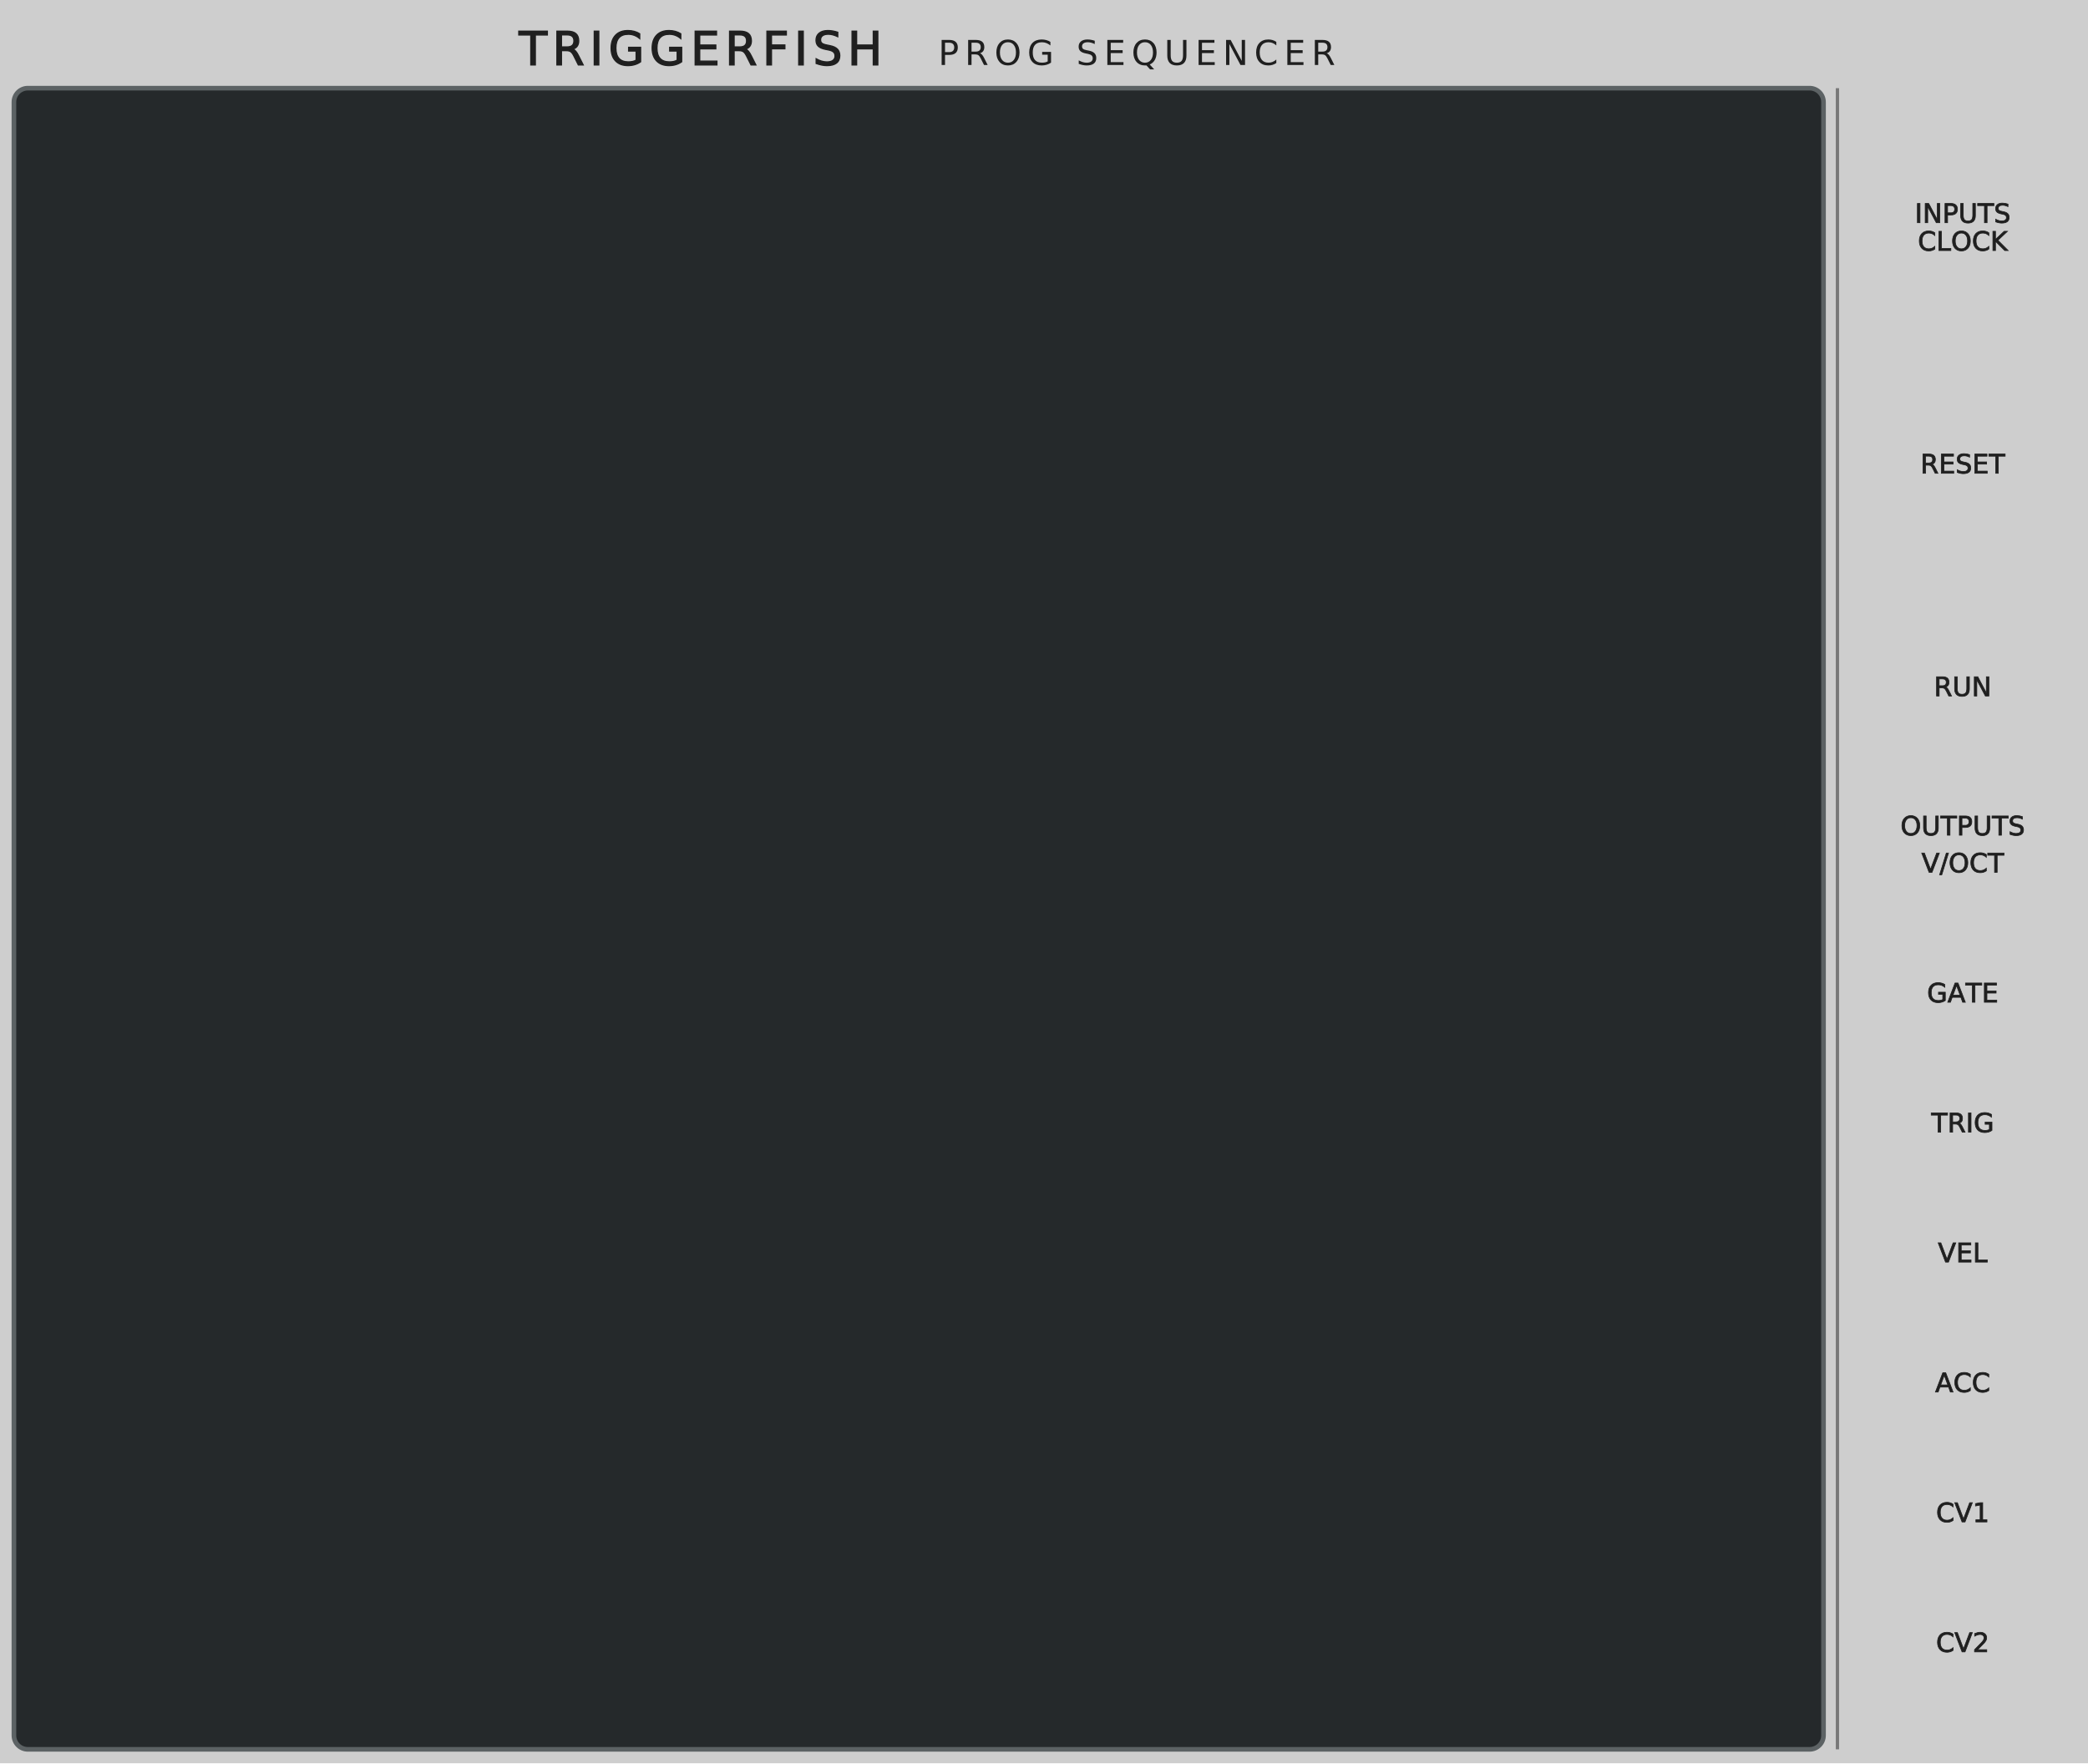
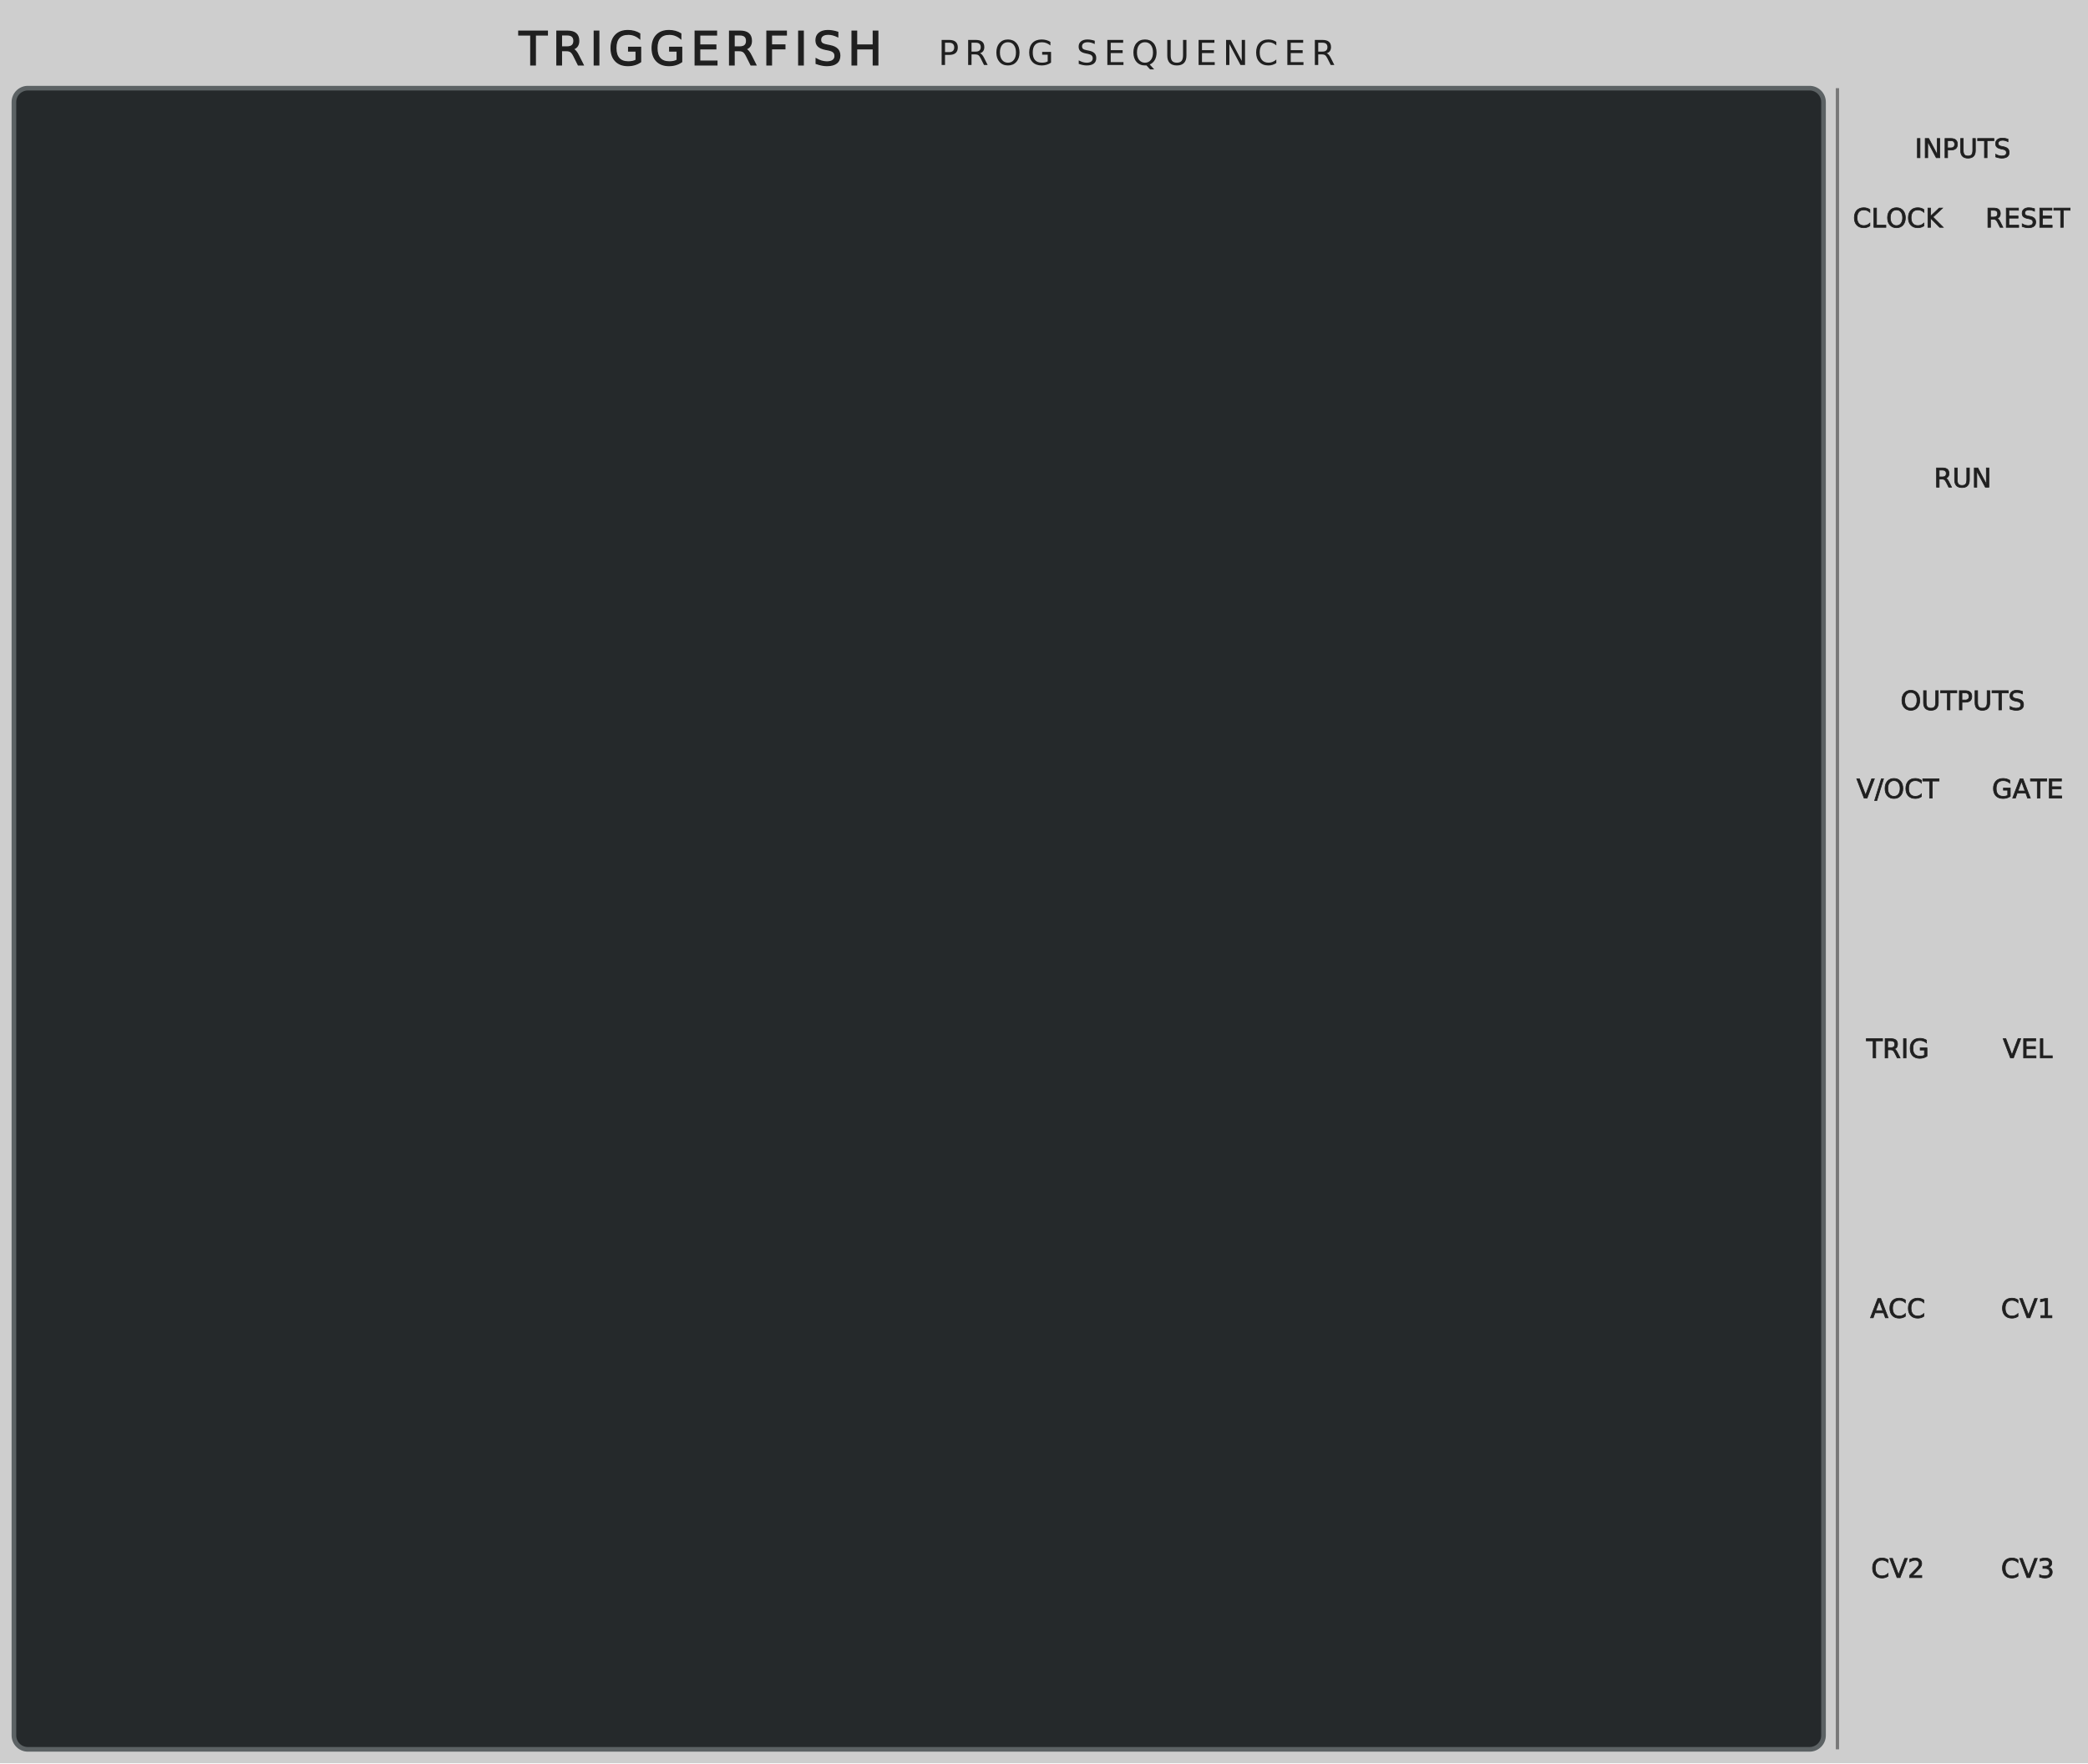
<svg xmlns="http://www.w3.org/2000/svg" width="450" height="380" viewBox="0 0 450 380">
  <rect width="450" height="380" fill="#cecece" />
  <rect x="3" y="19" width="390" height="358" rx="3" fill="#25292b" stroke="#5c6264" />
  <path d="M396 19v358" fill="none" stroke="#777" stroke-width="0.7" />
  <g font-family="DejaVu Sans, sans-serif" text-anchor="middle" fill="#1f1f1f">
    <path d="M111.801 6.71H117.968V7.54H115.38V14.0H114.389V7.54H111.801Z M123.477 10.582Q123.795 10.689 124.095 11.041Q124.395 11.393 124.698 12.008L125.699 14.0H124.64L123.707 12.13Q123.346 11.397 123.006 11.158Q122.667 10.919 122.081 10.919H121.007V14.0H120.02V6.71H122.247Q123.497 6.71 124.112 7.232Q124.727 7.755 124.727 8.81Q124.727 9.498 124.408 9.952Q124.088 10.406 123.477 10.582ZM121.007 7.521V10.108H122.247Q122.96 10.108 123.324 9.779Q123.687 9.449 123.687 8.81Q123.687 8.17 123.324 7.845Q122.96 7.521 122.247 7.521Z M128.069 6.71H129.055V14.0H128.069Z M137.089 12.96V11.002H135.477V10.191H138.065V13.321Q137.494 13.727 136.805 13.934Q136.117 14.142 135.336 14.142Q133.627 14.142 132.662 13.143Q131.698 12.145 131.698 10.362Q131.698 8.575 132.662 7.577Q133.627 6.578 135.336 6.578Q136.049 6.578 136.691 6.754Q137.333 6.93 137.875 7.271V8.321Q137.328 7.857 136.713 7.623Q136.097 7.389 135.419 7.389Q134.081 7.389 133.409 8.136Q132.738 8.883 132.738 10.362Q132.738 11.837 133.409 12.584Q134.081 13.331 135.419 13.331Q135.941 13.331 136.351 13.241Q136.761 13.15 137.089 12.96Z M145.938 12.96V11.002H144.326V10.191H146.914V13.321Q146.343 13.727 145.654 13.934Q144.966 14.142 144.185 14.142Q142.476 14.142 141.511 13.143Q140.547 12.145 140.547 10.362Q140.547 8.575 141.511 7.577Q142.476 6.578 144.185 6.578Q144.898 6.578 145.54 6.754Q146.182 6.93 146.724 7.271V8.321Q146.177 7.857 145.562 7.623Q144.946 7.389 144.268 7.389Q142.93 7.389 142.258 8.136Q141.587 8.883 141.587 10.362Q141.587 11.837 142.258 12.584Q142.93 13.331 144.268 13.331Q144.79 13.331 145.2 13.241Q145.61 13.15 145.938 12.96Z M149.816 6.71H154.425V7.54H150.802V9.698H154.274V10.528H150.802V13.17H154.513V14.0H149.816Z M160.691 10.582Q161.009 10.689 161.309 11.041Q161.609 11.393 161.912 12.008L162.913 14.0H161.853L160.921 12.13Q160.559 11.397 160.22 11.158Q159.881 10.919 159.295 10.919H158.221V14.0H157.234V6.71H159.461Q160.711 6.71 161.326 7.232Q161.941 7.755 161.941 8.81Q161.941 9.498 161.621 9.952Q161.302 10.406 160.691 10.582ZM158.221 7.521V10.108H159.461Q160.174 10.108 160.537 9.779Q160.901 9.449 160.901 8.81Q160.901 8.17 160.537 7.845Q160.174 7.521 159.461 7.521Z M165.283 6.71H169.472V7.54H166.269V9.688H169.159V10.519H166.269V14.0H165.283Z M172.134 6.71H173.121V14.0H172.134Z M180.554 6.949V7.911Q179.992 7.643 179.494 7.511Q178.996 7.379 178.532 7.379Q177.727 7.379 177.29 7.691Q176.853 8.004 176.853 8.58Q176.853 9.063 177.143 9.31Q177.434 9.557 178.244 9.708L178.84 9.83Q179.943 10.04 180.468 10.57Q180.993 11.1 180.993 11.988Q180.993 13.048 180.283 13.595Q179.572 14.142 178.2 14.142Q177.683 14.142 177.099 14.024Q176.516 13.907 175.891 13.678V12.662Q176.491 12.999 177.067 13.17Q177.644 13.341 178.2 13.341Q179.045 13.341 179.504 13.009Q179.963 12.677 179.963 12.062Q179.963 11.524 179.633 11.222Q179.304 10.919 178.552 10.768L177.951 10.65Q176.848 10.431 176.355 9.962Q175.861 9.493 175.861 8.658Q175.861 7.691 176.543 7.135Q177.224 6.578 178.42 6.578Q178.933 6.578 179.465 6.671Q179.997 6.764 180.554 6.949Z M183.631 6.71H184.618V9.698H188.202V6.71H189.188V14.0H188.202V10.528H184.618V14.0H183.631Z" fill="#1f1f1f" stroke="#1f1f1f" stroke-width="0.25" />
    <path d="M203.669 9.205V11.232H204.587Q205.096 11.232 205.374 10.968Q205.653 10.705 205.653 10.217Q205.653 9.733 205.374 9.469Q205.096 9.205 204.587 9.205ZM202.939 8.605H204.587Q205.494 8.605 205.958 9.015Q206.422 9.426 206.422 10.217Q206.422 11.015 205.958 11.424Q205.494 11.832 204.587 11.832H203.669V14.0H202.939Z M211.21 11.471Q211.445 11.55 211.667 11.81Q211.889 12.071 212.113 12.526L212.854 14.0H212.07L211.379 12.616Q211.112 12.074 210.861 11.897Q210.61 11.72 210.176 11.72H209.381V14.0H208.651V8.605H210.299Q211.224 8.605 211.679 8.992Q212.135 9.379 212.135 10.159Q212.135 10.669 211.898 11.005Q211.661 11.341 211.21 11.471ZM209.381 9.205V11.12H210.299Q210.827 11.12 211.096 10.876Q211.365 10.632 211.365 10.159Q211.365 9.686 211.096 9.445Q210.827 9.205 210.299 9.205Z M217.233 9.1Q216.438 9.1 215.97 9.693Q215.502 10.286 215.502 11.308Q215.502 12.327 215.97 12.92Q216.438 13.512 217.233 13.512Q218.028 13.512 218.492 12.92Q218.956 12.327 218.956 11.308Q218.956 10.286 218.492 9.693Q218.028 9.1 217.233 9.1ZM217.233 8.508Q218.367 8.508 219.047 9.268Q219.726 10.029 219.726 11.308Q219.726 12.584 219.047 13.344Q218.367 14.105 217.233 14.105Q216.095 14.105 215.414 13.346Q214.732 12.587 214.732 11.308Q214.732 10.029 215.414 9.268Q216.095 8.508 217.233 8.508Z M225.796 13.23V11.781H224.604V11.182H226.519V13.498Q226.096 13.798 225.587 13.951Q225.077 14.105 224.499 14.105Q223.234 14.105 222.521 13.366Q221.807 12.627 221.807 11.308Q221.807 9.986 222.521 9.247Q223.234 8.508 224.499 8.508Q225.026 8.508 225.502 8.638Q225.977 8.768 226.378 9.021V9.798Q225.973 9.454 225.518 9.281Q225.063 9.108 224.56 9.108Q223.57 9.108 223.073 9.66Q222.577 10.213 222.577 11.308Q222.577 12.399 223.073 12.952Q223.57 13.505 224.56 13.505Q224.947 13.505 225.25 13.438Q225.554 13.371 225.796 13.23Z M235.938 8.782V9.494Q235.523 9.296 235.154 9.198Q234.786 9.1 234.442 9.1Q233.846 9.1 233.523 9.332Q233.199 9.563 233.199 9.989Q233.199 10.347 233.414 10.529Q233.629 10.712 234.229 10.824L234.67 10.914Q235.487 11.07 235.875 11.462Q236.263 11.854 236.263 12.511Q236.263 13.295 235.738 13.7Q235.212 14.105 234.197 14.105Q233.814 14.105 233.382 14.018Q232.95 13.931 232.488 13.762V13.01Q232.932 13.259 233.358 13.386Q233.785 13.512 234.197 13.512Q234.822 13.512 235.161 13.267Q235.501 13.021 235.501 12.566Q235.501 12.168 235.257 11.944Q235.013 11.72 234.457 11.608L234.012 11.521Q233.196 11.359 232.831 11.012Q232.466 10.665 232.466 10.047Q232.466 9.332 232.97 8.92Q233.474 8.508 234.359 8.508Q234.739 8.508 235.132 8.576Q235.526 8.645 235.938 8.782Z M238.652 8.605H242.062V9.22H239.381V10.817H241.95V11.431H239.381V13.386H242.128V14.0H238.652Z M246.767 9.1Q245.972 9.1 245.504 9.693Q245.036 10.286 245.036 11.308Q245.036 12.327 245.504 12.92Q245.972 13.512 246.767 13.512Q247.562 13.512 248.026 12.92Q248.49 12.327 248.49 11.308Q248.49 10.286 248.026 9.693Q247.562 9.1 246.767 9.1ZM247.789 13.902 248.75 14.954H247.869L247.07 14.09Q246.951 14.098 246.888 14.101Q246.825 14.105 246.767 14.105Q245.629 14.105 244.948 13.344Q244.266 12.584 244.266 11.308Q244.266 10.029 244.948 9.268Q245.629 8.508 246.767 8.508Q247.901 8.508 248.581 9.268Q249.26 10.029 249.26 11.308Q249.26 12.248 248.882 12.916Q248.505 13.584 247.789 13.902Z M251.569 8.605H252.302V11.883Q252.302 12.75 252.617 13.131Q252.931 13.512 253.635 13.512Q254.336 13.512 254.651 13.131Q254.965 12.75 254.965 11.883V8.605H255.699V11.973Q255.699 13.028 255.177 13.566Q254.654 14.105 253.635 14.105Q252.613 14.105 252.091 13.566Q251.569 13.028 251.569 11.973Z M258.318 8.605H261.729V9.22H259.048V10.817H261.617V11.431H259.048V13.386H261.794V14.0H258.318Z M264.244 8.605H265.226L267.618 13.118V8.605H268.327V14.0H267.344L264.952 9.487V14.0H264.244Z M275.069 9.021V9.791Q274.7 9.447 274.283 9.277Q273.866 9.108 273.396 9.108Q272.471 9.108 271.979 9.673Q271.488 10.239 271.488 11.308Q271.488 12.374 271.979 12.94Q272.471 13.505 273.396 13.505Q273.866 13.505 274.283 13.335Q274.7 13.165 275.069 12.822V13.584Q274.686 13.845 274.258 13.975Q273.829 14.105 273.353 14.105Q272.128 14.105 271.423 13.355Q270.718 12.605 270.718 11.308Q270.718 10.007 271.423 9.258Q272.128 8.508 273.353 8.508Q273.837 8.508 274.265 8.636Q274.693 8.764 275.069 9.021Z M277.446 8.605H280.857V9.22H278.176V10.817H280.745V11.431H278.176V13.386H280.922V14.0H277.446Z M285.93 11.471Q286.165 11.55 286.387 11.81Q286.609 12.071 286.833 12.526L287.574 14.0H286.79L286.1 12.616Q285.832 12.074 285.581 11.897Q285.33 11.72 284.897 11.72H284.102V14.0H283.372V8.605H285.019Q285.944 8.605 286.4 8.992Q286.855 9.379 286.855 10.159Q286.855 10.669 286.618 11.005Q286.382 11.341 285.93 11.471ZM284.102 9.205V11.12H285.019Q285.547 11.12 285.816 10.876Q286.085 10.632 286.085 10.159Q286.085 9.686 285.816 9.445Q285.547 9.205 285.019 9.205Z" fill="#1f1f1f" />
    <g font-size="5.7" font-weight="bold">
-       <path d="M413.232 43.845H413.795V48.0H413.232Z M414.913 43.845H415.67L417.513 47.321V43.845H418.058V48.0H417.301L415.459 44.524V48.0H414.913Z M419.739 44.307V45.868H420.446Q420.839 45.868 421.053 45.665Q421.267 45.462 421.267 45.086Q421.267 44.713 421.053 44.51Q420.839 44.307 420.446 44.307ZM419.177 43.845H420.446Q421.145 43.845 421.503 44.161Q421.86 44.476 421.86 45.086Q421.86 45.701 421.503 46.016Q421.145 46.33 420.446 46.33H419.739V48.0H419.177Z M422.551 43.845H423.116V46.369Q423.116 47.037 423.358 47.331Q423.6 47.624 424.143 47.624Q424.682 47.624 424.925 47.331Q425.167 47.037 425.167 46.369V43.845H425.732V46.439Q425.732 47.251 425.33 47.666Q424.927 48.081 424.143 48.081Q423.355 48.081 422.953 47.666Q422.551 47.251 422.551 46.439Z M426.21 43.845H429.726V44.318H428.251V48.0H427.686V44.318H426.21Z M432.759 43.981V44.529Q432.439 44.376 432.155 44.301Q431.871 44.226 431.607 44.226Q431.148 44.226 430.899 44.404Q430.65 44.582 430.65 44.911Q430.65 45.186 430.815 45.327Q430.981 45.467 431.443 45.554L431.782 45.623Q432.411 45.743 432.711 46.045Q433.01 46.347 433.01 46.853Q433.01 47.457 432.605 47.769Q432.2 48.081 431.418 48.081Q431.123 48.081 430.79 48.014Q430.458 47.947 430.101 47.816V47.237Q430.444 47.429 430.772 47.527Q431.101 47.624 431.418 47.624Q431.899 47.624 432.161 47.435Q432.423 47.246 432.423 46.895Q432.423 46.589 432.235 46.416Q432.047 46.244 431.618 46.158L431.276 46.091Q430.647 45.965 430.366 45.698Q430.085 45.431 430.085 44.955Q430.085 44.404 430.473 44.087Q430.861 43.77 431.543 43.77Q431.835 43.77 432.139 43.822Q432.442 43.875 432.759 43.981Z" fill="#1f1f1f" stroke="#1f1f1f" stroke-width="0.143" />
-       <path d="M416.991 50.165V50.758Q416.707 50.493 416.386 50.362Q416.064 50.232 415.702 50.232Q414.99 50.232 414.611 50.667Q414.233 51.103 414.233 51.927Q414.233 52.748 414.611 53.183Q414.99 53.619 415.702 53.619Q416.064 53.619 416.386 53.488Q416.707 53.357 416.991 53.093V53.68Q416.696 53.88 416.366 53.981Q416.036 54.081 415.669 54.081Q414.726 54.081 414.183 53.503Q413.64 52.926 413.64 51.927Q413.64 50.925 414.183 50.347Q414.726 49.77 415.669 49.77Q416.042 49.77 416.372 49.868Q416.702 49.967 416.991 50.165Z M417.859 49.845H418.422V53.527H420.445V54.0H417.859Z M422.722 50.226Q422.109 50.226 421.749 50.682Q421.389 51.139 421.389 51.927Q421.389 52.711 421.749 53.168Q422.109 53.624 422.722 53.624Q423.334 53.624 423.692 53.168Q424.049 52.711 424.049 51.927Q424.049 51.139 423.692 50.682Q423.334 50.226 422.722 50.226ZM422.722 49.77Q423.596 49.77 424.119 50.355Q424.642 50.941 424.642 51.927Q424.642 52.909 424.119 53.495Q423.596 54.081 422.722 54.081Q421.845 54.081 421.32 53.496Q420.796 52.912 420.796 51.927Q420.796 50.941 421.32 50.355Q421.845 49.77 422.722 49.77Z M428.633 50.165V50.758Q428.349 50.493 428.028 50.362Q427.706 50.232 427.345 50.232Q426.632 50.232 426.254 50.667Q425.875 51.103 425.875 51.927Q425.875 52.748 426.254 53.183Q426.632 53.619 427.345 53.619Q427.706 53.619 428.028 53.488Q428.349 53.357 428.633 53.093V53.68Q428.338 53.88 428.008 53.981Q427.679 54.081 427.311 54.081Q426.368 54.081 425.825 53.503Q425.282 52.926 425.282 51.927Q425.282 50.925 425.825 50.347Q426.368 49.77 427.311 49.77Q427.684 49.77 428.014 49.868Q428.344 49.967 428.633 50.165Z M429.502 49.845H430.064V51.601L431.929 49.845H432.652L430.59 51.782L432.8 54.0H432.059L430.064 51.999V54.0H429.502Z" fill="#1f1f1f" stroke="#1f1f1f" stroke-width="0.143" />
-       <path d="M416.398 100.052Q416.579 100.113 416.75 100.313Q416.921 100.514 417.094 100.864L417.665 102.0H417.061L416.529 100.934Q416.323 100.517 416.13 100.38Q415.936 100.244 415.602 100.244H414.99V102.0H414.428V97.845H415.697Q416.409 97.845 416.76 98.142Q417.111 98.44 417.111 99.041Q417.111 99.434 416.928 99.693Q416.746 99.952 416.398 100.052ZM414.99 98.307V99.782H415.697Q416.103 99.782 416.311 99.594Q416.518 99.406 416.518 99.041Q416.518 98.677 416.311 98.492Q416.103 98.307 415.697 98.307Z M418.388 97.845H421.016V98.318H418.95V99.548H420.929V100.021H418.95V101.527H421.066V102.0H418.388Z M424.481 97.981V98.529Q424.161 98.376 423.877 98.301Q423.593 98.226 423.328 98.226Q422.869 98.226 422.62 98.404Q422.371 98.582 422.371 98.911Q422.371 99.186 422.537 99.327Q422.702 99.467 423.164 99.554L423.504 99.623Q424.133 99.743 424.432 100.045Q424.731 100.347 424.731 100.853Q424.731 101.457 424.326 101.769Q423.921 102.081 423.139 102.081Q422.844 102.081 422.512 102.014Q422.179 101.947 421.823 101.816V101.237Q422.165 101.429 422.493 101.527Q422.822 101.624 423.139 101.624Q423.621 101.624 423.882 101.435Q424.144 101.246 424.144 100.895Q424.144 100.589 423.956 100.416Q423.768 100.244 423.34 100.158L422.997 100.091Q422.368 99.965 422.087 99.698Q421.806 99.431 421.806 98.955Q421.806 98.404 422.194 98.087Q422.583 97.77 423.264 97.77Q423.557 97.77 423.86 97.822Q424.163 97.875 424.481 97.981Z M425.608 97.845H428.235V98.318H426.17V99.548H428.149V100.021H426.17V101.527H428.285V102.0H425.608Z M428.633 97.845H432.148V98.318H430.673V102.0H430.108V98.318H428.633Z" fill="#1f1f1f" stroke="#1f1f1f" stroke-width="0.143" />
-       <path d="M419.332 148.052Q419.513 148.113 419.684 148.313Q419.855 148.514 420.028 148.864L420.598 150.0H419.994L419.463 148.934Q419.257 148.517 419.063 148.38Q418.87 148.244 418.536 148.244H417.923V150.0H417.361V145.845H418.63Q419.343 145.845 419.694 146.142Q420.044 146.44 420.044 147.041Q420.044 147.434 419.862 147.693Q419.68 147.952 419.332 148.052ZM417.923 146.307V147.782H418.63Q419.037 147.782 419.244 147.594Q419.451 147.406 419.451 147.041Q419.451 146.677 419.244 146.492Q419.037 146.307 418.63 146.307Z M421.258 145.845H421.823V148.369Q421.823 149.037 422.065 149.331Q422.307 149.624 422.85 149.624Q423.39 149.624 423.632 149.331Q423.874 149.037 423.874 148.369V145.845H424.439V148.439Q424.439 149.251 424.037 149.666Q423.635 150.081 422.85 150.081Q422.062 150.081 421.66 149.666Q421.258 149.251 421.258 148.439Z M425.494 145.845H426.251L428.093 149.321V145.845H428.639V150.0H427.882L426.039 146.524V150.0H425.494Z" fill="#1f1f1f" stroke="#1f1f1f" stroke-width="0.143" />
-       <path d="M411.821 176.226Q411.209 176.226 410.849 176.682Q410.488 177.139 410.488 177.927Q410.488 178.711 410.849 179.168Q411.209 179.624 411.821 179.624Q412.434 179.624 412.791 179.168Q413.149 178.711 413.149 177.927Q413.149 177.139 412.791 176.682Q412.434 176.226 411.821 176.226ZM411.821 175.77Q412.695 175.77 413.218 176.355Q413.742 176.941 413.742 177.927Q413.742 178.909 413.218 179.495Q412.695 180.081 411.821 180.081Q410.945 180.081 410.42 179.496Q409.895 178.912 409.895 177.927Q409.895 176.941 410.42 176.355Q410.945 175.77 411.821 175.77Z M414.557 175.845H415.122V178.369Q415.122 179.037 415.364 179.331Q415.606 179.624 416.149 179.624Q416.689 179.624 416.931 179.331Q417.173 179.037 417.173 178.369V175.845H417.738V178.439Q417.738 179.251 417.336 179.666Q416.934 180.081 416.149 180.081Q415.361 180.081 414.959 179.666Q414.557 179.251 414.557 178.439Z M418.217 175.845H421.732V176.318H420.257V180.0H419.692V176.318H418.217Z M422.837 176.307V177.868H423.544Q423.937 177.868 424.151 177.665Q424.365 177.462 424.365 177.086Q424.365 176.713 424.151 176.51Q423.937 176.307 423.544 176.307ZM422.275 175.845H423.544Q424.243 175.845 424.6 176.161Q424.958 176.476 424.958 177.086Q424.958 177.701 424.6 178.016Q424.243 178.33 423.544 178.33H422.837V180.0H422.275Z M425.648 175.845H426.213V178.369Q426.213 179.037 426.455 179.331Q426.697 179.624 427.24 179.624Q427.78 179.624 428.022 179.331Q428.264 179.037 428.264 178.369V175.845H428.829V178.439Q428.829 179.251 428.427 179.666Q428.025 180.081 427.24 180.081Q426.453 180.081 426.05 179.666Q425.648 179.251 425.648 178.439Z M429.308 175.845H432.823V176.318H431.348V180.0H430.783V176.318H429.308Z M435.857 175.981V176.529Q435.537 176.376 435.253 176.301Q434.969 176.226 434.705 176.226Q434.246 176.226 433.996 176.404Q433.747 176.582 433.747 176.911Q433.747 177.186 433.913 177.327Q434.079 177.467 434.541 177.554L434.88 177.623Q435.509 177.743 435.808 178.045Q436.107 178.347 436.107 178.853Q436.107 179.457 435.703 179.769Q435.298 180.081 434.516 180.081Q434.22 180.081 433.888 180.014Q433.555 179.947 433.199 179.816V179.237Q433.541 179.429 433.87 179.527Q434.198 179.624 434.516 179.624Q434.997 179.624 435.259 179.435Q435.52 179.246 435.52 178.895Q435.52 178.589 435.332 178.416Q435.145 178.244 434.716 178.158L434.374 178.091Q433.745 177.965 433.463 177.698Q433.182 177.431 433.182 176.955Q433.182 176.404 433.571 176.087Q433.959 175.77 434.641 175.77Q434.933 175.77 435.236 175.822Q435.54 175.875 435.857 175.981Z" fill="#1f1f1f" stroke="#1f1f1f" stroke-width="0.143" />
-       <path d="M415.747 188.0 414.161 183.845H414.748L416.064 187.343L417.383 183.845H417.968L416.384 188.0Z M419.463 183.845H419.936L418.488 188.529H418.015Z M422.182 184.226Q421.569 184.226 421.209 184.682Q420.849 185.139 420.849 185.927Q420.849 186.711 421.209 187.168Q421.569 187.624 422.182 187.624Q422.794 187.624 423.152 187.168Q423.509 186.711 423.509 185.927Q423.509 185.139 423.152 184.682Q422.794 184.226 422.182 184.226ZM422.182 183.77Q423.056 183.77 423.579 184.355Q424.102 184.941 424.102 185.927Q424.102 186.909 423.579 187.495Q423.056 188.081 422.182 188.081Q421.305 188.081 420.78 187.496Q420.256 186.912 420.256 185.927Q420.256 184.941 420.78 184.355Q421.305 183.77 422.182 183.77Z M428.093 184.165V184.758Q427.809 184.493 427.488 184.362Q427.166 184.232 426.805 184.232Q426.092 184.232 425.714 184.667Q425.335 185.103 425.335 185.927Q425.335 186.748 425.714 187.183Q426.092 187.619 426.805 187.619Q427.166 187.619 427.488 187.488Q427.809 187.357 428.093 187.093V187.68Q427.798 187.88 427.468 187.981Q427.139 188.081 426.771 188.081Q425.828 188.081 425.285 187.503Q424.742 186.926 424.742 185.927Q424.742 184.925 425.285 184.347Q425.828 183.77 426.771 183.77Q427.144 183.77 427.474 183.868Q427.804 183.967 428.093 184.165Z M428.385 183.845H431.901V184.318H430.426V188.0H429.861V184.318H428.385Z" fill="#1f1f1f" stroke="#1f1f1f" stroke-width="0.143" />
-       <path d="M418.693 215.407V214.291H417.775V213.829H419.25V215.613Q418.924 215.844 418.532 215.962Q418.139 216.081 417.694 216.081Q416.72 216.081 416.17 215.512Q415.62 214.942 415.62 213.927Q415.62 212.908 416.17 212.339Q416.72 211.77 417.694 211.77Q418.1 211.77 418.466 211.87Q418.832 211.97 419.141 212.165V212.763Q418.829 212.499 418.479 212.365Q418.128 212.232 417.741 212.232Q416.979 212.232 416.596 212.657Q416.213 213.083 416.213 213.927Q416.213 214.767 416.596 215.193Q416.979 215.619 417.741 215.619Q418.039 215.619 418.273 215.567Q418.507 215.516 418.693 215.407Z M421.665 212.399 420.903 214.466H422.431ZM421.348 211.845H421.986L423.569 216.0H422.985L422.606 214.934H420.733L420.355 216.0H419.762Z M423.6 211.845H427.115V212.318H425.64V216.0H425.075V212.318H423.6Z M427.658 211.845H430.285V212.318H428.22V213.548H430.199V214.021H428.22V215.527H430.335V216.0H427.658Z" fill="#1f1f1f" stroke="#1f1f1f" stroke-width="0.143" />
-       <path d="M416.213 239.845H419.728V240.318H418.253V244.0H417.688V240.318H416.213Z M422.242 242.052Q422.422 242.113 422.594 242.313Q422.765 242.514 422.937 242.864L423.508 244.0H422.904L422.372 242.934Q422.166 242.517 421.973 242.38Q421.78 242.244 421.446 242.244H420.833V244.0H420.271V239.845H421.54Q422.253 239.845 422.603 240.142Q422.954 240.44 422.954 241.041Q422.954 241.434 422.772 241.693Q422.589 241.952 422.242 242.052ZM420.833 240.307V241.782H421.54Q421.947 241.782 422.154 241.594Q422.361 241.406 422.361 241.041Q422.361 240.677 422.154 240.492Q421.947 240.307 421.54 240.307Z M424.232 239.845H424.794V244.0H424.232Z M428.746 243.407V242.291H427.827V241.829H429.303V243.613Q428.977 243.844 428.584 243.962Q428.192 244.081 427.747 244.081Q426.773 244.081 426.223 243.512Q425.673 242.942 425.673 241.927Q425.673 240.908 426.223 240.339Q426.773 239.77 427.747 239.77Q428.153 239.77 428.519 239.87Q428.885 239.97 429.194 240.165V240.763Q428.882 240.499 428.532 240.365Q428.181 240.232 427.794 240.232Q427.031 240.232 426.649 240.657Q426.266 241.083 426.266 241.927Q426.266 242.767 426.649 243.193Q427.031 243.619 427.794 243.619Q428.092 243.619 428.326 243.567Q428.559 243.516 428.746 243.407Z" fill="#1f1f1f" stroke="#1f1f1f" stroke-width="0.143" />
-       <path d="M419.293 272.0 417.706 267.845H418.294L419.61 271.343L420.929 267.845H421.514L419.93 272.0Z M422.121 267.845H424.748V268.318H422.683V269.548H424.662V270.021H422.683V271.527H424.798V272.0H422.121Z M425.722 267.845H426.284V271.527H428.308V272.0H425.722Z" fill="#1f1f1f" stroke="#1f1f1f" stroke-width="0.143" />
-       <path d="M419.019 296.399 418.256 298.466H419.784ZM418.701 295.845H419.339L420.922 300.0H420.338L419.959 298.934H418.086L417.708 300.0H417.115Z M424.641 296.165V296.758Q424.357 296.493 424.035 296.362Q423.714 296.232 423.352 296.232Q422.64 296.232 422.261 296.667Q421.883 297.103 421.883 297.927Q421.883 298.748 422.261 299.183Q422.64 299.619 423.352 299.619Q423.714 299.619 424.035 299.488Q424.357 299.357 424.641 299.093V299.68Q424.346 299.88 424.016 299.981Q423.686 300.081 423.319 300.081Q422.375 300.081 421.832 299.503Q421.29 298.926 421.29 297.927Q421.29 296.925 421.832 296.347Q422.375 295.77 423.319 295.77Q423.692 295.77 424.021 295.868Q424.351 295.967 424.641 296.165Z M428.621 296.165V296.758Q428.337 296.493 428.015 296.362Q427.694 296.232 427.332 296.232Q426.62 296.232 426.241 296.667Q425.863 297.103 425.863 297.927Q425.863 298.748 426.241 299.183Q426.62 299.619 427.332 299.619Q427.694 299.619 428.015 299.488Q428.337 299.357 428.621 299.093V299.68Q428.326 299.88 427.996 299.981Q427.666 300.081 427.299 300.081Q426.355 300.081 425.812 299.503Q425.27 298.926 425.27 297.927Q425.27 296.925 425.812 296.347Q426.355 295.77 427.299 295.77Q427.672 295.77 428.001 295.868Q428.331 295.967 428.621 296.165Z" fill="#1f1f1f" stroke="#1f1f1f" stroke-width="0.143" />
-       <path d="M420.918 324.165V324.758Q420.634 324.493 420.313 324.362Q419.991 324.232 419.63 324.232Q418.917 324.232 418.539 324.667Q418.16 325.103 418.16 325.927Q418.16 326.748 418.539 327.183Q418.917 327.619 419.63 327.619Q419.991 327.619 420.313 327.488Q420.634 327.357 420.918 327.093V327.68Q420.623 327.88 420.293 327.981Q419.964 328.081 419.596 328.081Q418.653 328.081 418.11 327.503Q417.567 326.926 417.567 325.927Q417.567 324.925 418.11 324.347Q418.653 323.77 419.596 323.77Q419.969 323.77 420.299 323.868Q420.629 323.967 420.918 324.165Z M422.858 328.0 421.272 323.845H421.859L423.175 327.343L424.495 323.845H425.079L423.495 328.0Z M425.833 327.527H426.752V324.357L425.753 324.557V324.045L426.746 323.845H427.308V327.527H428.227V328.0H425.833Z" fill="#1f1f1f" stroke="#1f1f1f" stroke-width="0.143" />
-       <path d="M420.918 352.165V352.758Q420.634 352.493 420.313 352.362Q419.991 352.232 419.63 352.232Q418.917 352.232 418.539 352.667Q418.16 353.103 418.16 353.927Q418.16 354.748 418.539 355.183Q418.917 355.619 419.63 355.619Q419.991 355.619 420.313 355.488Q420.634 355.357 420.918 355.093V355.68Q420.623 355.88 420.293 355.981Q419.964 356.081 419.596 356.081Q418.653 356.081 418.11 355.503Q417.567 354.926 417.567 353.927Q417.567 352.925 418.11 352.347Q418.653 351.77 419.596 351.77Q419.969 351.77 420.299 351.868Q420.629 351.967 420.918 352.165Z M422.858 356.0 421.272 351.845H421.859L423.175 355.343L424.495 351.845H425.079L423.495 356.0Z M426.22 355.527H428.182V356.0H425.544V355.527Q425.864 355.196 426.416 354.638Q426.969 354.08 427.111 353.918Q427.381 353.615 427.488 353.405Q427.595 353.195 427.595 352.991Q427.595 352.66 427.363 352.451Q427.13 352.243 426.757 352.243Q426.493 352.243 426.199 352.335Q425.906 352.426 425.572 352.613V352.045Q425.911 351.909 426.206 351.839Q426.501 351.77 426.746 351.77Q427.392 351.77 427.776 352.092Q428.16 352.415 428.16 352.955Q428.16 353.211 428.064 353.441Q427.968 353.67 427.715 353.982Q427.645 354.063 427.272 354.448Q426.899 354.834 426.22 355.527Z" fill="#1f1f1f" stroke="#1f1f1f" stroke-width="0.143" />
+       <path d="M413.232 29.845H413.795V34.0H413.232Z M414.913 29.845H415.67L417.513 33.321V29.845H418.058V34.0H417.301L415.459 30.524V34.0H414.913Z M419.739 30.307V31.868H420.446Q420.839 31.868 421.053 31.665Q421.267 31.462 421.267 31.086Q421.267 30.713 421.053 30.51Q420.839 30.307 420.446 30.307ZM419.177 29.845H420.446Q421.145 29.845 421.503 30.161Q421.86 30.476 421.86 31.086Q421.86 31.701 421.503 32.016Q421.145 32.33 420.446 32.33H419.739V34.0H419.177Z M422.551 29.845H423.116V32.369Q423.116 33.037 423.358 33.331Q423.6 33.624 424.143 33.624Q424.682 33.624 424.925 33.331Q425.167 33.037 425.167 32.369V29.845H425.732V32.439Q425.732 33.251 425.33 33.666Q424.927 34.081 424.143 34.081Q423.355 34.081 422.953 33.666Q422.551 33.251 422.551 32.439Z M426.21 29.845H429.726V30.318H428.251V34.0H427.686V30.318H426.21Z M432.759 29.981V30.529Q432.439 30.376 432.155 30.301Q431.871 30.226 431.607 30.226Q431.148 30.226 430.899 30.404Q430.65 30.582 430.65 30.911Q430.65 31.186 430.815 31.327Q430.981 31.467 431.443 31.554L431.782 31.623Q432.411 31.743 432.711 32.045Q433.01 32.347 433.01 32.853Q433.01 33.457 432.605 33.769Q432.2 34.081 431.418 34.081Q431.123 34.081 430.79 34.014Q430.458 33.947 430.101 33.816V33.237Q430.444 33.429 430.772 33.527Q431.101 33.624 431.418 33.624Q431.899 33.624 432.161 33.435Q432.423 33.246 432.423 32.895Q432.423 32.589 432.235 32.416Q432.047 32.244 431.618 32.158L431.276 32.091Q430.647 31.965 430.366 31.698Q430.085 31.431 430.085 30.955Q430.085 30.404 430.473 30.087Q430.861 29.77 431.543 29.77Q431.835 29.77 432.139 29.822Q432.442 29.875 432.759 29.981Z" fill="#1f1f1f" stroke="#1f1f1f" stroke-width="0.143" />
+       <path d="M402.991 45.165V45.758Q402.707 45.493 402.386 45.362Q402.064 45.232 401.702 45.232Q400.99 45.232 400.611 45.667Q400.233 46.103 400.233 46.927Q400.233 47.748 400.611 48.183Q400.99 48.619 401.702 48.619Q402.064 48.619 402.386 48.488Q402.707 48.357 402.991 48.093V48.68Q402.696 48.88 402.366 48.981Q402.036 49.081 401.669 49.081Q400.726 49.081 400.183 48.503Q399.64 47.926 399.64 46.927Q399.64 45.925 400.183 45.347Q400.726 44.77 401.669 44.77Q402.042 44.77 402.372 44.868Q402.702 44.967 402.991 45.165Z M403.859 44.845H404.422V48.527H406.445V49.0H403.859Z M408.722 45.226Q408.109 45.226 407.749 45.682Q407.389 46.139 407.389 46.927Q407.389 47.711 407.749 48.168Q408.109 48.624 408.722 48.624Q409.334 48.624 409.692 48.168Q410.049 47.711 410.049 46.927Q410.049 46.139 409.692 45.682Q409.334 45.226 408.722 45.226ZM408.722 44.77Q409.596 44.77 410.119 45.355Q410.642 45.941 410.642 46.927Q410.642 47.909 410.119 48.495Q409.596 49.081 408.722 49.081Q407.845 49.081 407.32 48.496Q406.796 47.912 406.796 46.927Q406.796 45.941 407.32 45.355Q407.845 44.77 408.722 44.77Z M414.633 45.165V45.758Q414.349 45.493 414.028 45.362Q413.706 45.232 413.345 45.232Q412.632 45.232 412.254 45.667Q411.875 46.103 411.875 46.927Q411.875 47.748 412.254 48.183Q412.632 48.619 413.345 48.619Q413.706 48.619 414.028 48.488Q414.349 48.357 414.633 48.093V48.68Q414.338 48.88 414.008 48.981Q413.679 49.081 413.311 49.081Q412.368 49.081 411.825 48.503Q411.282 47.926 411.282 46.927Q411.282 45.925 411.825 45.347Q412.368 44.77 413.311 44.77Q413.684 44.77 414.014 44.868Q414.344 44.967 414.633 45.165Z M415.502 44.845H416.064V46.601L417.929 44.845H418.652L416.59 46.782L418.8 49.0H418.059L416.064 46.999V49.0H415.502Z" fill="#1f1f1f" stroke="#1f1f1f" stroke-width="0.143" />
+       <path d="M430.398 47.052Q430.579 47.113 430.75 47.313Q430.921 47.514 431.094 47.864L431.665 49.0H431.061L430.529 47.934Q430.323 47.517 430.13 47.38Q429.936 47.244 429.602 47.244H428.99V49.0H428.428V44.845H429.697Q430.409 44.845 430.76 45.142Q431.111 45.44 431.111 46.041Q431.111 46.434 430.928 46.693Q430.746 46.952 430.398 47.052ZM428.99 45.307V46.782H429.697Q430.103 46.782 430.311 46.594Q430.518 46.406 430.518 46.041Q430.518 45.677 430.311 45.492Q430.103 45.307 429.697 45.307Z M432.388 44.845H435.016V45.318H432.95V46.548H434.929V47.021H432.95V48.527H435.066V49.0H432.388Z M438.481 44.981V45.529Q438.161 45.376 437.877 45.301Q437.593 45.226 437.328 45.226Q436.869 45.226 436.62 45.404Q436.371 45.582 436.371 45.911Q436.371 46.186 436.537 46.327Q436.702 46.467 437.164 46.554L437.504 46.623Q438.133 46.743 438.432 47.045Q438.731 47.347 438.731 47.853Q438.731 48.457 438.326 48.769Q437.921 49.081 437.139 49.081Q436.844 49.081 436.512 49.014Q436.179 48.947 435.823 48.816V48.237Q436.165 48.429 436.493 48.527Q436.822 48.624 437.139 48.624Q437.621 48.624 437.882 48.435Q438.144 48.246 438.144 47.895Q438.144 47.589 437.956 47.416Q437.768 47.244 437.34 47.158L436.997 47.091Q436.368 46.965 436.087 46.698Q435.806 46.431 435.806 45.955Q435.806 45.404 436.194 45.087Q436.583 44.77 437.264 44.77Q437.557 44.77 437.86 44.822Q438.163 44.875 438.481 44.981Z M439.608 44.845H442.235V45.318H440.17V46.548H442.149V47.021H440.17V48.527H442.285V49.0H439.608Z M442.633 44.845H446.148V45.318H444.673V49.0H444.108V45.318H442.633Z" fill="#1f1f1f" stroke="#1f1f1f" stroke-width="0.143" />
+       <path d="M419.332 103.052Q419.513 103.113 419.684 103.313Q419.855 103.514 420.028 103.864L420.598 105.0H419.994L419.463 103.934Q419.257 103.517 419.063 103.38Q418.87 103.244 418.536 103.244H417.923V105.0H417.361V100.845H418.63Q419.343 100.845 419.694 101.142Q420.044 101.44 420.044 102.041Q420.044 102.434 419.862 102.693Q419.68 102.952 419.332 103.052ZM417.923 101.307V102.782H418.63Q419.037 102.782 419.244 102.594Q419.451 102.406 419.451 102.041Q419.451 101.677 419.244 101.492Q419.037 101.307 418.63 101.307Z M421.258 100.845H421.823V103.369Q421.823 104.037 422.065 104.331Q422.307 104.624 422.85 104.624Q423.39 104.624 423.632 104.331Q423.874 104.037 423.874 103.369V100.845H424.439V103.439Q424.439 104.251 424.037 104.666Q423.635 105.081 422.85 105.081Q422.062 105.081 421.66 104.666Q421.258 104.251 421.258 103.439Z M425.494 100.845H426.251L428.093 104.321V100.845H428.639V105.0H427.882L426.039 101.524V105.0H425.494Z" fill="#1f1f1f" stroke="#1f1f1f" stroke-width="0.143" />
+       <path d="M411.821 149.226Q411.209 149.226 410.849 149.682Q410.488 150.139 410.488 150.927Q410.488 151.711 410.849 152.168Q411.209 152.624 411.821 152.624Q412.434 152.624 412.791 152.168Q413.149 151.711 413.149 150.927Q413.149 150.139 412.791 149.682Q412.434 149.226 411.821 149.226ZM411.821 148.77Q412.695 148.77 413.218 149.355Q413.742 149.941 413.742 150.927Q413.742 151.909 413.218 152.495Q412.695 153.081 411.821 153.081Q410.945 153.081 410.42 152.496Q409.895 151.912 409.895 150.927Q409.895 149.941 410.42 149.355Q410.945 148.77 411.821 148.77Z M414.557 148.845H415.122V151.369Q415.122 152.037 415.364 152.331Q415.606 152.624 416.149 152.624Q416.689 152.624 416.931 152.331Q417.173 152.037 417.173 151.369V148.845H417.738V151.439Q417.738 152.251 417.336 152.666Q416.934 153.081 416.149 153.081Q415.361 153.081 414.959 152.666Q414.557 152.251 414.557 151.439Z M418.217 148.845H421.732V149.318H420.257V153.0H419.692V149.318H418.217Z M422.837 149.307V150.868H423.544Q423.937 150.868 424.151 150.665Q424.365 150.462 424.365 150.086Q424.365 149.713 424.151 149.51Q423.937 149.307 423.544 149.307ZM422.275 148.845H423.544Q424.243 148.845 424.6 149.161Q424.958 149.476 424.958 150.086Q424.958 150.701 424.6 151.016Q424.243 151.33 423.544 151.33H422.837V153.0H422.275Z M425.648 148.845H426.213V151.369Q426.213 152.037 426.455 152.331Q426.697 152.624 427.24 152.624Q427.78 152.624 428.022 152.331Q428.264 152.037 428.264 151.369V148.845H428.829V151.439Q428.829 152.251 428.427 152.666Q428.025 153.081 427.24 153.081Q426.453 153.081 426.05 152.666Q425.648 152.251 425.648 151.439Z M429.308 148.845H432.823V149.318H431.348V153.0H430.783V149.318H429.308Z M435.857 148.981V149.529Q435.537 149.376 435.253 149.301Q434.969 149.226 434.705 149.226Q434.246 149.226 433.996 149.404Q433.747 149.582 433.747 149.911Q433.747 150.186 433.913 150.327Q434.079 150.467 434.541 150.554L434.88 150.623Q435.509 150.743 435.808 151.045Q436.107 151.347 436.107 151.853Q436.107 152.457 435.703 152.769Q435.298 153.081 434.516 153.081Q434.22 153.081 433.888 153.014Q433.555 152.947 433.199 152.816V152.237Q433.541 152.429 433.87 152.527Q434.198 152.624 434.516 152.624Q434.997 152.624 435.259 152.435Q435.52 152.246 435.52 151.895Q435.52 151.589 435.332 151.416Q435.145 151.244 434.716 151.158L434.374 151.091Q433.745 150.965 433.463 150.698Q433.182 150.431 433.182 149.955Q433.182 149.404 433.571 149.087Q433.959 148.77 434.641 148.77Q434.933 148.77 435.236 148.822Q435.54 148.875 435.857 148.981Z" fill="#1f1f1f" stroke="#1f1f1f" stroke-width="0.143" />
+       <path d="M401.747 172.0 400.161 167.845H400.748L402.064 171.343L403.383 167.845H403.968L402.384 172.0Z M405.463 167.845H405.936L404.488 172.529H404.015Z M408.182 168.226Q407.569 168.226 407.209 168.682Q406.849 169.139 406.849 169.927Q406.849 170.711 407.209 171.168Q407.569 171.624 408.182 171.624Q408.794 171.624 409.152 171.168Q409.509 170.711 409.509 169.927Q409.509 169.139 409.152 168.682Q408.794 168.226 408.182 168.226ZM408.182 167.77Q409.056 167.77 409.579 168.355Q410.102 168.941 410.102 169.927Q410.102 170.909 409.579 171.495Q409.056 172.081 408.182 172.081Q407.305 172.081 406.78 171.496Q406.256 170.912 406.256 169.927Q406.256 168.941 406.78 168.355Q407.305 167.77 408.182 167.77Z M414.093 168.165V168.758Q413.809 168.493 413.488 168.362Q413.166 168.232 412.805 168.232Q412.092 168.232 411.714 168.667Q411.335 169.103 411.335 169.927Q411.335 170.748 411.714 171.183Q412.092 171.619 412.805 171.619Q413.166 171.619 413.488 171.488Q413.809 171.357 414.093 171.093V171.68Q413.798 171.88 413.468 171.981Q413.139 172.081 412.771 172.081Q411.828 172.081 411.285 171.503Q410.742 170.926 410.742 169.927Q410.742 168.925 411.285 168.347Q411.828 167.77 412.771 167.77Q413.144 167.77 413.474 167.868Q413.804 167.967 414.093 168.165Z M414.385 167.845H417.901V168.318H416.426V172.0H415.861V168.318H414.385Z" fill="#1f1f1f" stroke="#1f1f1f" stroke-width="0.143" />
+       <path d="M432.693 171.407V170.291H431.775V169.829H433.25V171.613Q432.924 171.844 432.532 171.962Q432.139 172.081 431.694 172.081Q430.72 172.081 430.17 171.512Q429.62 170.942 429.62 169.927Q429.62 168.908 430.17 168.339Q430.72 167.77 431.694 167.77Q432.1 167.77 432.466 167.87Q432.832 167.97 433.141 168.165V168.763Q432.829 168.499 432.479 168.365Q432.128 168.232 431.741 168.232Q430.979 168.232 430.596 168.657Q430.213 169.083 430.213 169.927Q430.213 170.767 430.596 171.193Q430.979 171.619 431.741 171.619Q432.039 171.619 432.273 171.567Q432.507 171.516 432.693 171.407Z M435.665 168.399 434.903 170.466H436.431ZM435.348 167.845H435.986L437.569 172.0H436.985L436.606 170.934H434.733L434.355 172.0H433.762Z M437.6 167.845H441.115V168.318H439.64V172.0H439.075V168.318H437.6Z M441.658 167.845H444.285V168.318H442.22V169.548H444.199V170.021H442.22V171.527H444.335V172.0H441.658Z" fill="#1f1f1f" stroke="#1f1f1f" stroke-width="0.143" />
+       <path d="M402.213 223.845H405.728V224.318H404.253V228.0H403.688V224.318H402.213Z M408.242 226.052Q408.422 226.113 408.594 226.313Q408.765 226.514 408.937 226.864L409.508 228.0H408.904L408.372 226.934Q408.166 226.517 407.973 226.38Q407.78 226.244 407.446 226.244H406.833V228.0H406.271V223.845H407.54Q408.253 223.845 408.603 224.142Q408.954 224.44 408.954 225.041Q408.954 225.434 408.772 225.693Q408.589 225.952 408.242 226.052ZM406.833 224.307V225.782H407.54Q407.947 225.782 408.154 225.594Q408.361 225.406 408.361 225.041Q408.361 224.677 408.154 224.492Q407.947 224.307 407.54 224.307Z M410.232 223.845H410.794V228.0H410.232Z M414.746 227.407V226.291H413.827V225.829H415.303V227.613Q414.977 227.844 414.584 227.962Q414.192 228.081 413.747 228.081Q412.773 228.081 412.223 227.512Q411.673 226.942 411.673 225.927Q411.673 224.908 412.223 224.339Q412.773 223.77 413.747 223.77Q414.153 223.77 414.519 223.87Q414.885 223.97 415.194 224.165V224.763Q414.882 224.499 414.532 224.365Q414.181 224.232 413.794 224.232Q413.031 224.232 412.649 224.657Q412.266 225.083 412.266 225.927Q412.266 226.767 412.649 227.193Q413.031 227.619 413.794 227.619Q414.092 227.619 414.326 227.567Q414.559 227.516 414.746 227.407Z" fill="#1f1f1f" stroke="#1f1f1f" stroke-width="0.143" />
+       <path d="M433.293 228.0 431.706 223.845H432.294L433.61 227.343L434.929 223.845H435.514L433.93 228.0Z M436.121 223.845H438.748V224.318H436.683V225.548H438.662V226.021H436.683V227.527H438.798V228.0H436.121Z M439.722 223.845H440.284V227.527H442.308V228.0H439.722Z" fill="#1f1f1f" stroke="#1f1f1f" stroke-width="0.143" />
+       <path d="M405.019 280.399 404.256 282.466H405.784ZM404.701 279.845H405.339L406.922 284.0H406.338L405.959 282.934H404.086L403.708 284.0H403.115Z M410.641 280.165V280.758Q410.357 280.493 410.035 280.362Q409.714 280.232 409.352 280.232Q408.64 280.232 408.261 280.667Q407.883 281.103 407.883 281.927Q407.883 282.748 408.261 283.183Q408.64 283.619 409.352 283.619Q409.714 283.619 410.035 283.488Q410.357 283.357 410.641 283.093V283.68Q410.346 283.88 410.016 283.981Q409.686 284.081 409.319 284.081Q408.375 284.081 407.832 283.503Q407.29 282.926 407.29 281.927Q407.29 280.925 407.832 280.347Q408.375 279.77 409.319 279.77Q409.692 279.77 410.021 279.868Q410.351 279.967 410.641 280.165Z M414.621 280.165V280.758Q414.337 280.493 414.015 280.362Q413.694 280.232 413.332 280.232Q412.62 280.232 412.241 280.667Q411.863 281.103 411.863 281.927Q411.863 282.748 412.241 283.183Q412.62 283.619 413.332 283.619Q413.694 283.619 414.015 283.488Q414.337 283.357 414.621 283.093V283.68Q414.326 283.88 413.996 283.981Q413.666 284.081 413.299 284.081Q412.355 284.081 411.812 283.503Q411.27 282.926 411.27 281.927Q411.27 280.925 411.812 280.347Q412.355 279.77 413.299 279.77Q413.672 279.77 414.001 279.868Q414.331 279.967 414.621 280.165Z" fill="#1f1f1f" stroke="#1f1f1f" stroke-width="0.143" />
+       <path d="M434.918 280.165V280.758Q434.634 280.493 434.313 280.362Q433.991 280.232 433.63 280.232Q432.917 280.232 432.539 280.667Q432.16 281.103 432.16 281.927Q432.16 282.748 432.539 283.183Q432.917 283.619 433.63 283.619Q433.991 283.619 434.313 283.488Q434.634 283.357 434.918 283.093V283.68Q434.623 283.88 434.293 283.981Q433.964 284.081 433.596 284.081Q432.653 284.081 432.11 283.503Q431.567 282.926 431.567 281.927Q431.567 280.925 432.11 280.347Q432.653 279.77 433.596 279.77Q433.969 279.77 434.299 279.868Q434.629 279.967 434.918 280.165Z M436.858 284.0 435.272 279.845H435.859L437.175 283.343L438.495 279.845H439.079L437.495 284.0Z M439.833 283.527H440.752V280.357L439.753 280.557V280.045L440.746 279.845H441.308V283.527H442.227V284.0H439.833Z" fill="#1f1f1f" stroke="#1f1f1f" stroke-width="0.143" />
+       <path d="M406.918 336.165V336.758Q406.634 336.493 406.313 336.362Q405.991 336.232 405.63 336.232Q404.917 336.232 404.539 336.667Q404.16 337.103 404.16 337.927Q404.16 338.748 404.539 339.183Q404.917 339.619 405.63 339.619Q405.991 339.619 406.313 339.488Q406.634 339.357 406.918 339.093V339.68Q406.623 339.88 406.293 339.981Q405.964 340.081 405.596 340.081Q404.653 340.081 404.11 339.503Q403.567 338.926 403.567 337.927Q403.567 336.925 404.11 336.347Q404.653 335.77 405.596 335.77Q405.969 335.77 406.299 335.868Q406.629 335.967 406.918 336.165Z M408.858 340.0 407.272 335.845H407.859L409.175 339.343L410.495 335.845H411.079L409.495 340.0Z M412.22 339.527H414.182V340.0H411.544V339.527Q411.864 339.196 412.416 338.638Q412.969 338.08 413.111 337.918Q413.381 337.615 413.488 337.405Q413.595 337.195 413.595 336.991Q413.595 336.66 413.363 336.451Q413.13 336.243 412.757 336.243Q412.493 336.243 412.199 336.335Q411.906 336.426 411.572 336.613V336.045Q411.911 335.909 412.206 335.839Q412.501 335.77 412.746 335.77Q413.392 335.77 413.776 336.092Q414.16 336.415 414.16 336.955Q414.16 337.211 414.064 337.441Q413.968 337.67 413.715 337.982Q413.645 338.063 413.272 338.448Q412.899 338.834 412.22 339.527Z" fill="#1f1f1f" stroke="#1f1f1f" stroke-width="0.143" />
+       <path d="M434.918 336.165V336.758Q434.634 336.493 434.313 336.362Q433.991 336.232 433.63 336.232Q432.917 336.232 432.539 336.667Q432.16 337.103 432.16 337.927Q432.16 338.748 432.539 339.183Q432.917 339.619 433.63 339.619Q433.991 339.619 434.313 339.488Q434.634 339.357 434.918 339.093V339.68Q434.623 339.88 434.293 339.981Q433.964 340.081 433.596 340.081Q432.653 340.081 432.11 339.503Q431.567 338.926 431.567 337.927Q431.567 336.925 432.11 336.347Q432.653 335.77 433.596 335.77Q433.969 335.77 434.299 335.868Q434.629 335.967 434.918 336.165Z M436.858 340.0 435.272 335.845H435.859L437.175 339.343L438.495 335.845H439.079L437.495 340.0Z M441.439 337.76Q441.843 337.846 442.07 338.119Q442.296 338.391 442.296 338.792Q442.296 339.407 441.873 339.744Q441.45 340.081 440.671 340.081Q440.409 340.081 440.132 340.029Q439.856 339.978 439.561 339.875V339.332Q439.794 339.468 440.073 339.538Q440.351 339.608 440.654 339.608Q441.183 339.608 441.46 339.399Q441.737 339.19 441.737 338.792Q441.737 338.425 441.48 338.217Q441.222 338.01 440.763 338.01H440.279V337.548H440.785Q441.2 337.548 441.42 337.382Q441.64 337.217 441.64 336.905Q441.64 336.585 441.413 336.414Q441.186 336.243 440.763 336.243Q440.532 336.243 440.267 336.293Q440.003 336.343 439.686 336.449V335.948Q440.006 335.859 440.286 335.814Q440.565 335.77 440.813 335.77Q441.453 335.77 441.826 336.06Q442.199 336.351 442.199 336.847Q442.199 337.192 442.001 337.43Q441.804 337.668 441.439 337.76Z" fill="#1f1f1f" stroke="#1f1f1f" stroke-width="0.143" />
    </g>
  </g>
</svg>
